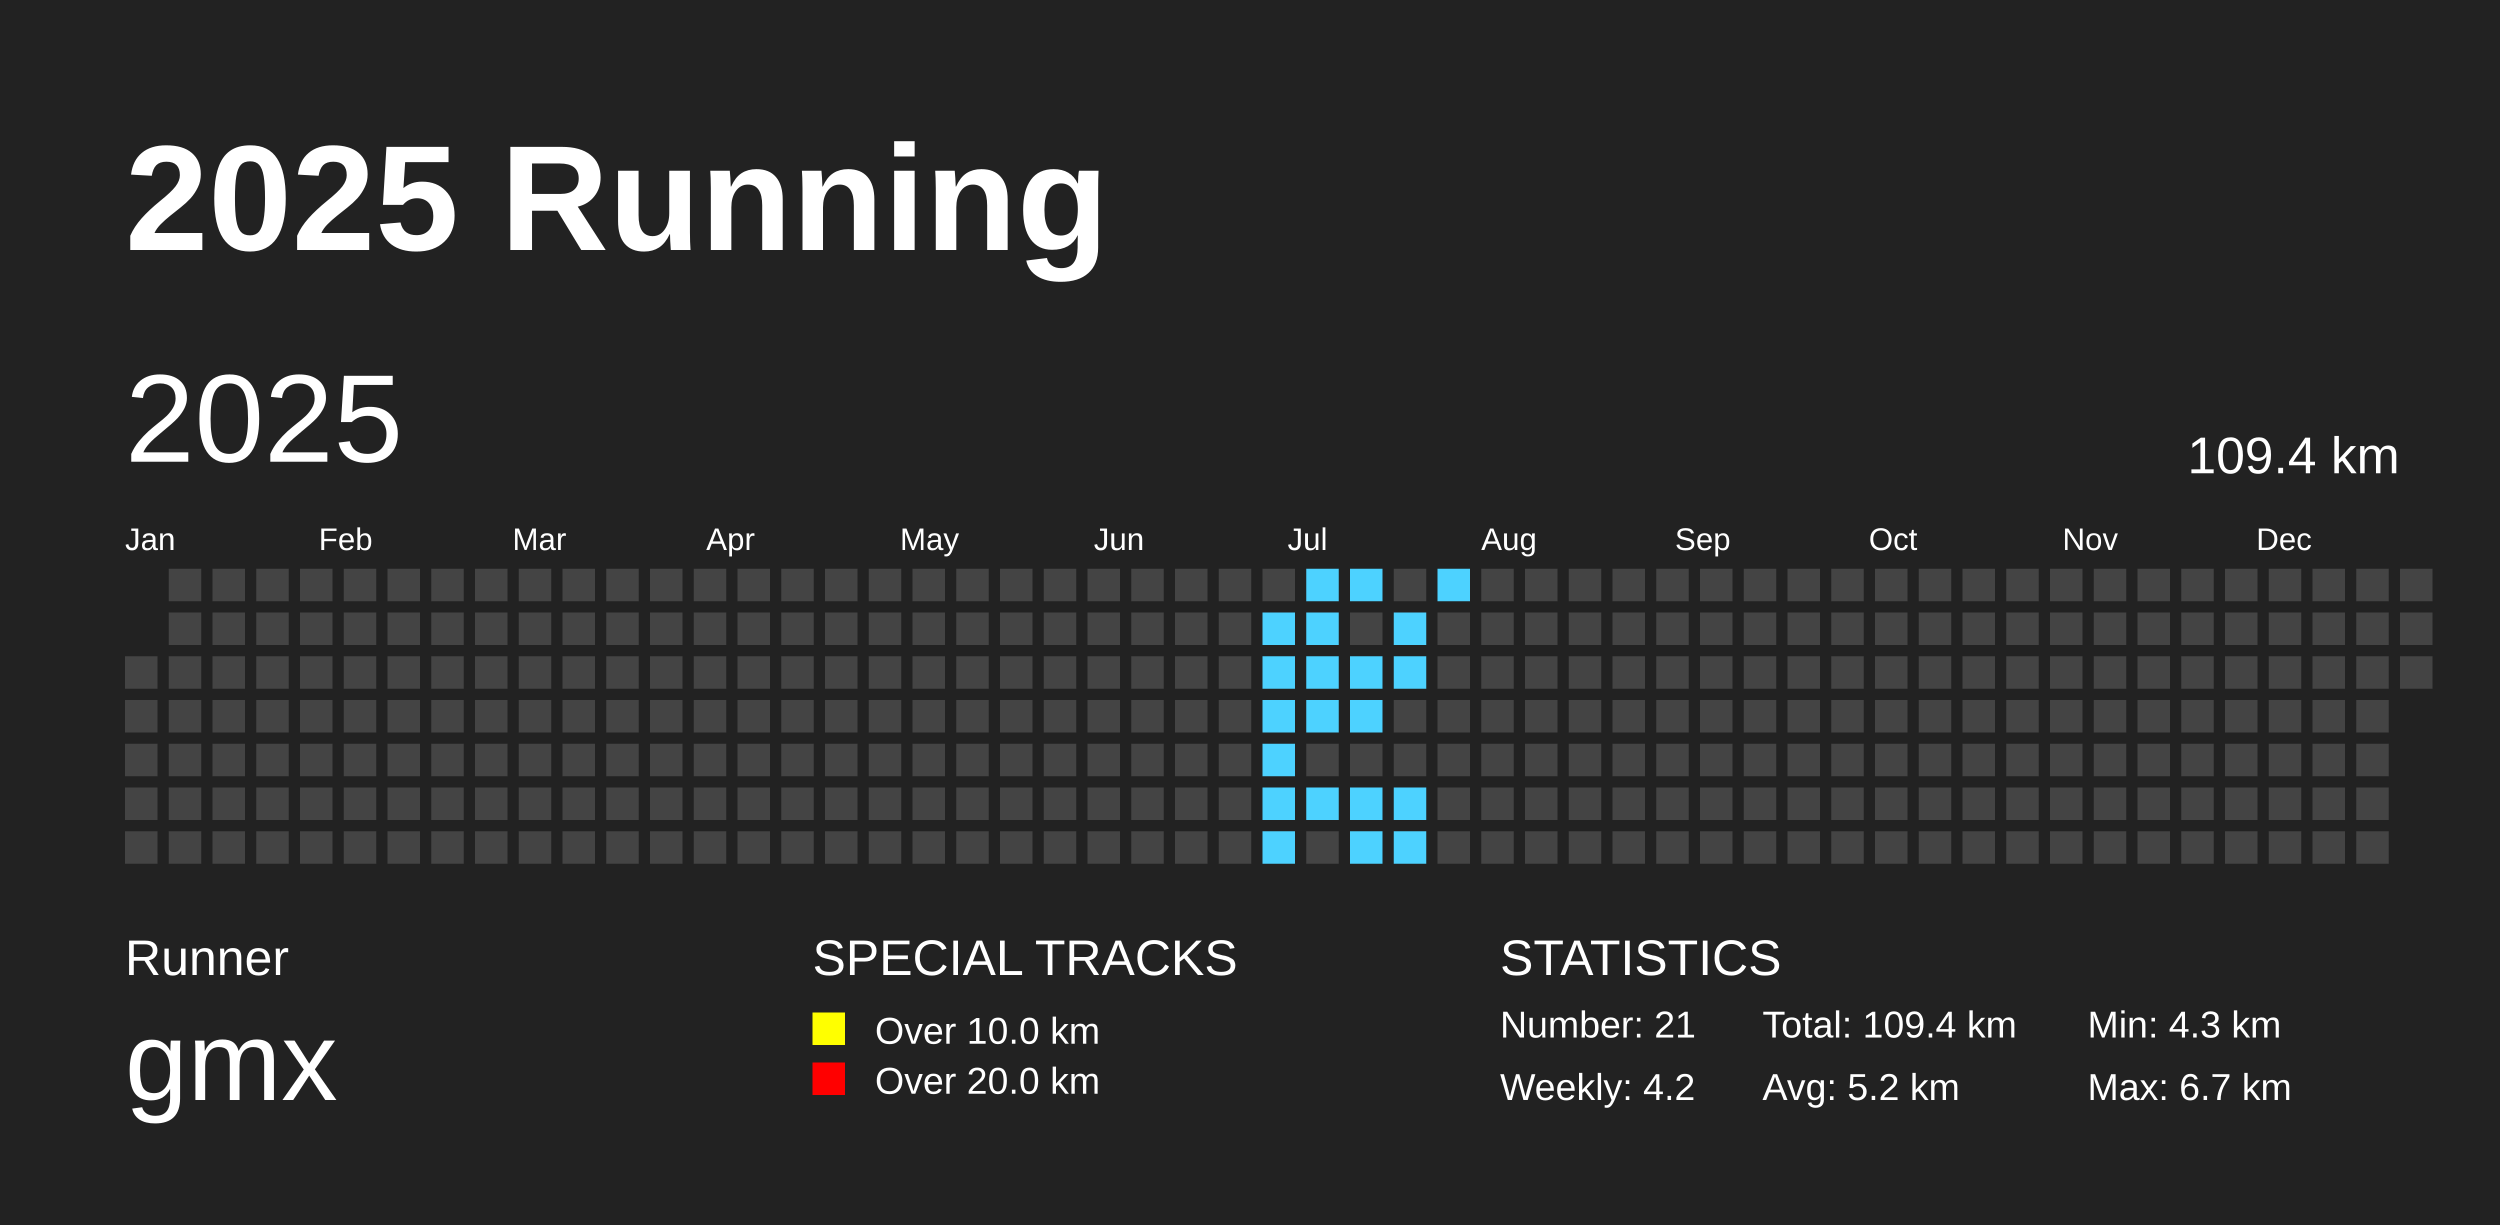
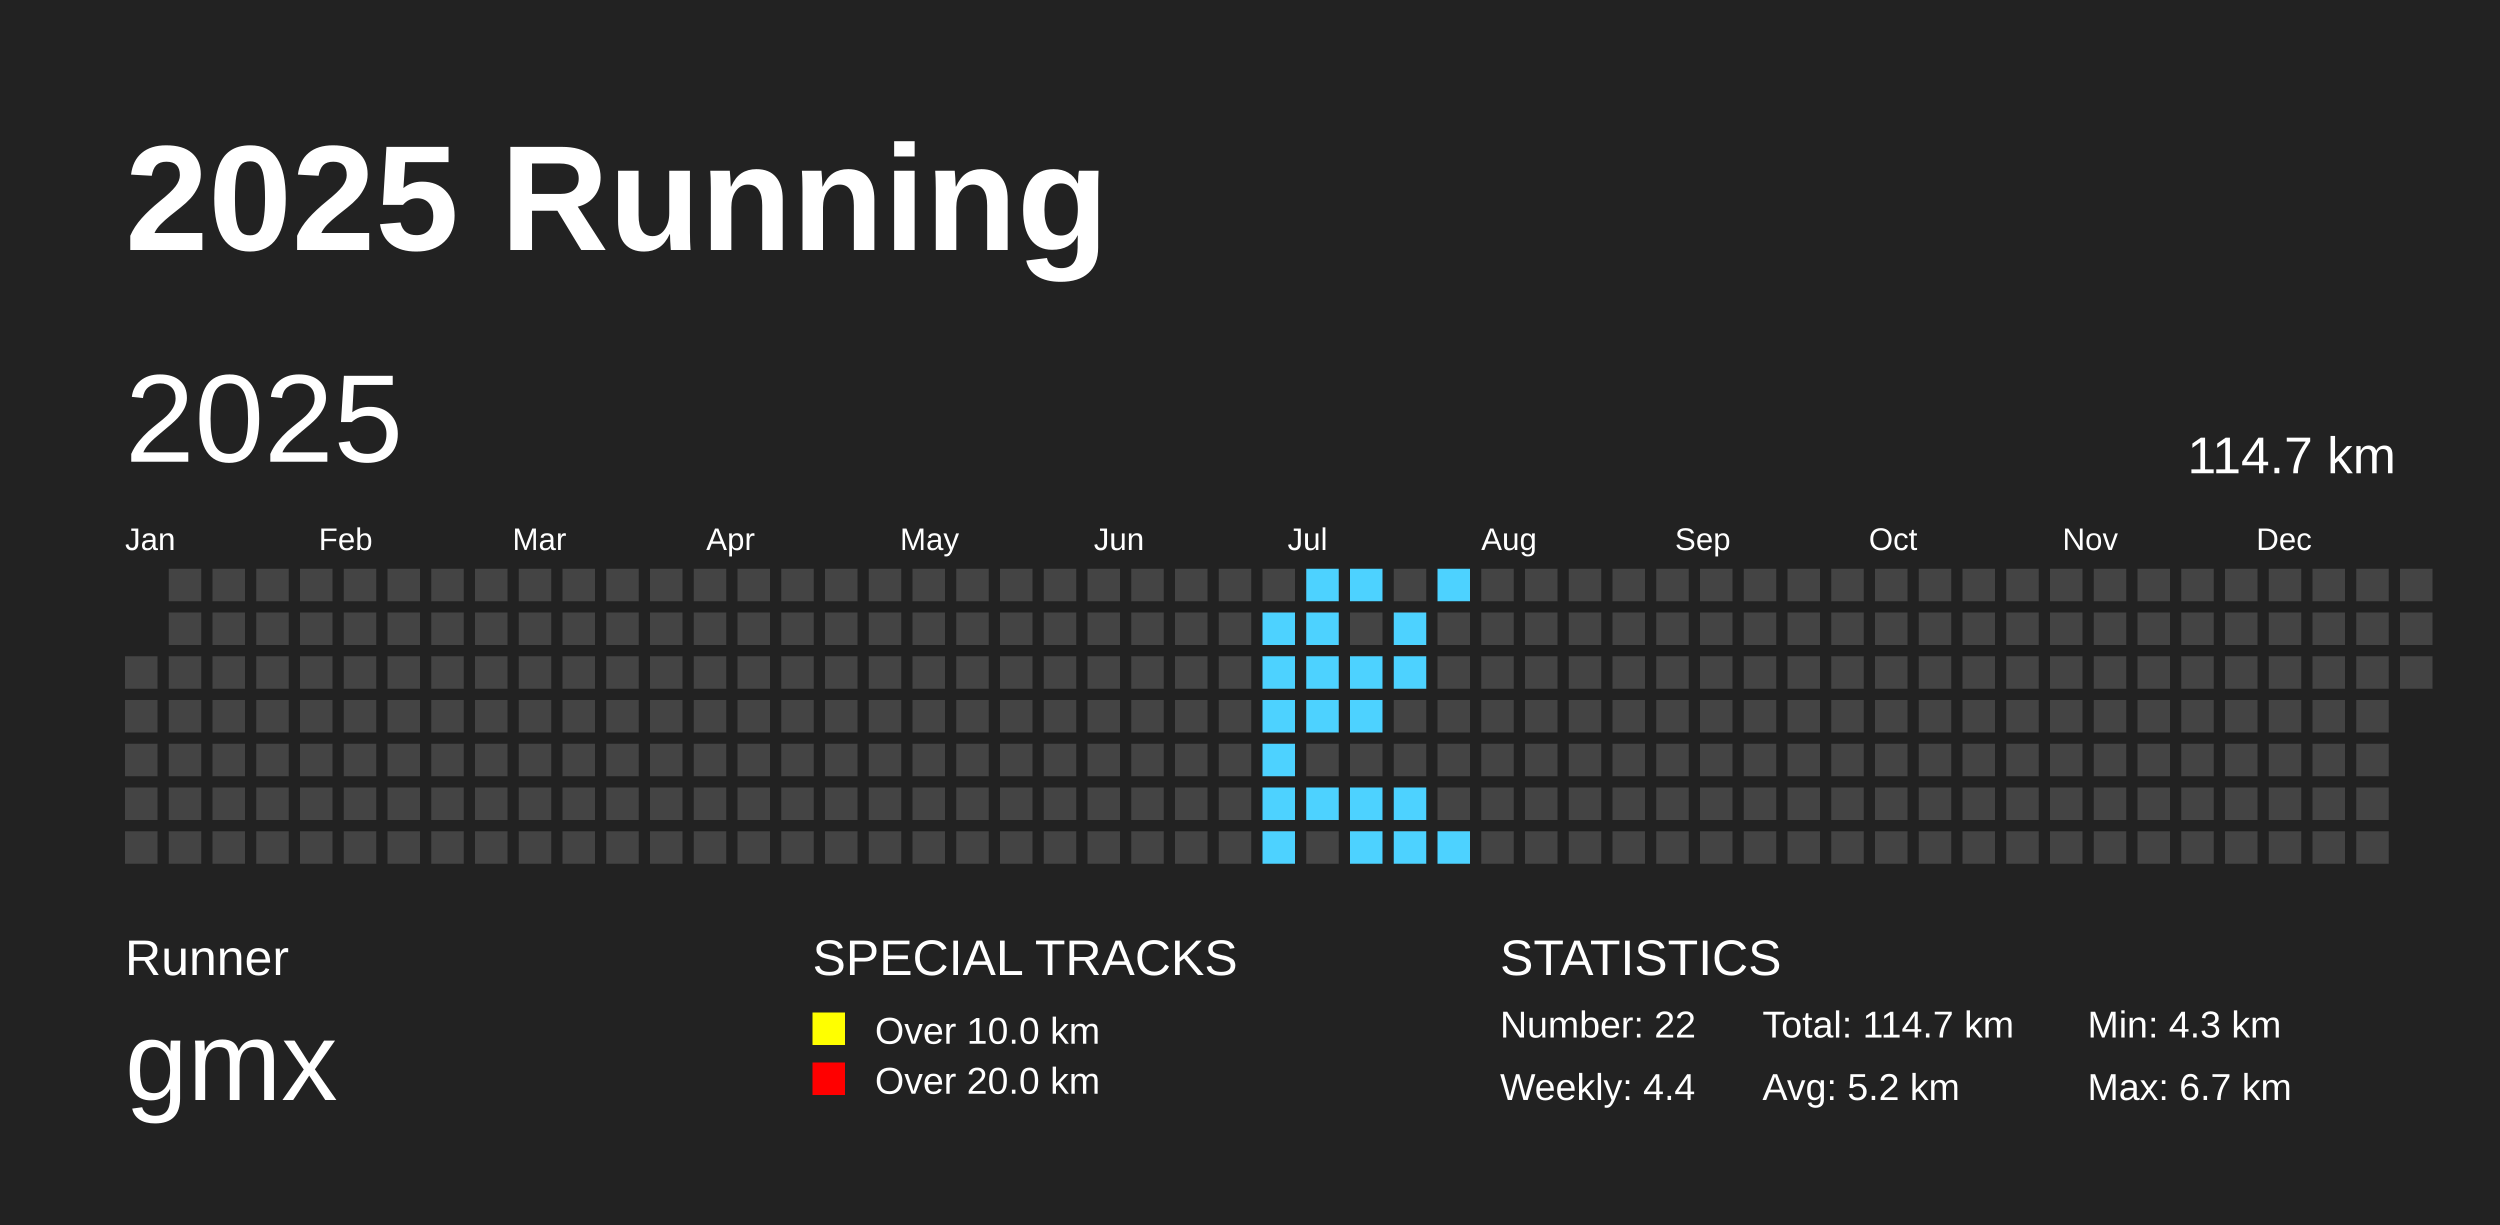
<svg xmlns="http://www.w3.org/2000/svg" baseProfile="full" height="98mm" version="1.1" viewBox="0,0,200,98" width="200mm">
  <defs />
  <rect fill="#222222" height="98" width="200" x="0" y="0" />
  <text fill="#FFFFFF" style="font-size:12px; font-family:Arial; font-weight:bold;" x="10" y="20">2025 Running</text>
  <text fill="#FFFFFF" style="font-size:4px; font-family:Arial" x="10" y="78">Runner</text>
  <text fill="#FFFFFF" style="font-size:9px; font-family:Arial" x="10" y="88">gmx</text>
  <text fill="#FFFFFF" style="font-size:4px; font-family:Arial" x="65" y="78">SPECIAL TRACKS</text>
  <rect fill="yellow" height="2.6" width="2.6" x="65" y="81" />
  <text fill="#FFFFFF" style="font-size:3px; font-family:Arial" x="70" y="83.5">Over 10.0 km</text>
  <rect fill="red" height="2.6" width="2.6" x="65" y="85" />
  <text fill="#FFFFFF" style="font-size:3px; font-family:Arial" x="70" y="87.5">Over 20.0 km</text>
  <text fill="#FFFFFF" style="font-size:4px; font-family:Arial" x="120" y="78">STATISTICS</text>
-   <text fill="#FFFFFF" style="font-size:3px; font-family:Arial" x="120" y="83">Number: 21</text>
-   <text fill="#FFFFFF" style="font-size:3px; font-family:Arial" x="120" y="88">Weekly: 4.2</text>
-   <text fill="#FFFFFF" style="font-size:3px; font-family:Arial" x="141" y="83">Total: 109.4 km</text>
+   <text fill="#FFFFFF" style="font-size:3px; font-family:Arial" x="120" y="83">Number: 22</text>
+   <text fill="#FFFFFF" style="font-size:3px; font-family:Arial" x="120" y="88">Weekly: 4.4</text>
+   <text fill="#FFFFFF" style="font-size:3px; font-family:Arial" x="141" y="83">Total: 114.7 km</text>
  <text fill="#FFFFFF" style="font-size:3px; font-family:Arial" x="141" y="88">Avg: 5.2 km</text>
  <text fill="#FFFFFF" style="font-size:3px; font-family:Arial" x="167" y="83">Min: 4.3 km</text>
  <text fill="#FFFFFF" style="font-size:3px; font-family:Arial" x="167" y="88">Max: 6.7 km</text>
  <text dominant-baseline="hanging" fill="#FFFFFF" style="font-size:10.0px; font-family:Arial;" x="10" y="30">2025</text>
-   <text dominant-baseline="hanging" fill="#FFFFFF" style="font-size:4.125px; font-family:Arial;" x="175" y="35">109.4 km</text>
+   <text dominant-baseline="hanging" fill="#FFFFFF" style="font-size:4.125px; font-family:Arial;" x="175" y="35">114.7 km</text>
  <text fill="#FFFFFF" style="font-size:2.5px; font-family:Arial" x="10.0" y="44">Jan</text>
  <text fill="#FFFFFF" style="font-size:2.5px; font-family:Arial" x="25.5" y="44">Feb</text>
  <text fill="#FFFFFF" style="font-size:2.5px; font-family:Arial" x="41.0" y="44">Mar</text>
  <text fill="#FFFFFF" style="font-size:2.5px; font-family:Arial" x="56.5" y="44">Apr</text>
  <text fill="#FFFFFF" style="font-size:2.5px; font-family:Arial" x="72.0" y="44">May</text>
  <text fill="#FFFFFF" style="font-size:2.5px; font-family:Arial" x="87.5" y="44">Jun</text>
  <text fill="#FFFFFF" style="font-size:2.5px; font-family:Arial" x="103.0" y="44">Jul</text>
  <text fill="#FFFFFF" style="font-size:2.5px; font-family:Arial" x="118.5" y="44">Aug</text>
  <text fill="#FFFFFF" style="font-size:2.5px; font-family:Arial" x="134.0" y="44">Sep</text>
  <text fill="#FFFFFF" style="font-size:2.5px; font-family:Arial" x="149.5" y="44">Oct</text>
  <text fill="#FFFFFF" style="font-size:2.5px; font-family:Arial" x="165.0" y="44">Nov</text>
  <text fill="#FFFFFF" style="font-size:2.5px; font-family:Arial" x="180.5" y="44">Dec</text>
  <rect fill="#444444" height="2.6" width="2.6" x="10.0" y="52.5" />
  <rect fill="#444444" height="2.6" width="2.6" x="10.0" y="56.0" />
  <rect fill="#444444" height="2.6" width="2.6" x="10.0" y="59.5" />
  <rect fill="#444444" height="2.6" width="2.6" x="10.0" y="63.0" />
  <rect fill="#444444" height="2.6" width="2.6" x="10.0" y="66.5" />
  <rect fill="#444444" height="2.6" width="2.6" x="13.5" y="45.5" />
  <rect fill="#444444" height="2.6" width="2.6" x="13.5" y="49.0" />
  <rect fill="#444444" height="2.6" width="2.6" x="13.5" y="52.5" />
  <rect fill="#444444" height="2.6" width="2.6" x="13.5" y="56.0" />
  <rect fill="#444444" height="2.6" width="2.6" x="13.5" y="59.5" />
  <rect fill="#444444" height="2.6" width="2.6" x="13.5" y="63.0" />
  <rect fill="#444444" height="2.6" width="2.6" x="13.5" y="66.5" />
  <rect fill="#444444" height="2.6" width="2.6" x="17.0" y="45.5" />
  <rect fill="#444444" height="2.6" width="2.6" x="17.0" y="49.0" />
  <rect fill="#444444" height="2.6" width="2.6" x="17.0" y="52.5" />
  <rect fill="#444444" height="2.6" width="2.6" x="17.0" y="56.0" />
  <rect fill="#444444" height="2.6" width="2.6" x="17.0" y="59.5" />
  <rect fill="#444444" height="2.6" width="2.6" x="17.0" y="63.0" />
  <rect fill="#444444" height="2.6" width="2.6" x="17.0" y="66.5" />
  <rect fill="#444444" height="2.6" width="2.6" x="20.5" y="45.5" />
  <rect fill="#444444" height="2.6" width="2.6" x="20.5" y="49.0" />
  <rect fill="#444444" height="2.6" width="2.6" x="20.5" y="52.5" />
  <rect fill="#444444" height="2.6" width="2.6" x="20.5" y="56.0" />
  <rect fill="#444444" height="2.6" width="2.6" x="20.5" y="59.5" />
  <rect fill="#444444" height="2.6" width="2.6" x="20.5" y="63.0" />
  <rect fill="#444444" height="2.6" width="2.6" x="20.5" y="66.5" />
  <rect fill="#444444" height="2.6" width="2.6" x="24.0" y="45.5" />
  <rect fill="#444444" height="2.6" width="2.6" x="24.0" y="49.0" />
  <rect fill="#444444" height="2.6" width="2.6" x="24.0" y="52.5" />
  <rect fill="#444444" height="2.6" width="2.6" x="24.0" y="56.0" />
  <rect fill="#444444" height="2.6" width="2.6" x="24.0" y="59.5" />
  <rect fill="#444444" height="2.6" width="2.6" x="24.0" y="63.0" />
  <rect fill="#444444" height="2.6" width="2.6" x="24.0" y="66.5" />
  <rect fill="#444444" height="2.6" width="2.6" x="27.5" y="45.5" />
  <rect fill="#444444" height="2.6" width="2.6" x="27.5" y="49.0" />
  <rect fill="#444444" height="2.6" width="2.6" x="27.5" y="52.5" />
  <rect fill="#444444" height="2.6" width="2.6" x="27.5" y="56.0" />
  <rect fill="#444444" height="2.6" width="2.6" x="27.5" y="59.5" />
  <rect fill="#444444" height="2.6" width="2.6" x="27.5" y="63.0" />
  <rect fill="#444444" height="2.6" width="2.6" x="27.5" y="66.5" />
  <rect fill="#444444" height="2.6" width="2.6" x="31.0" y="45.5" />
  <rect fill="#444444" height="2.6" width="2.6" x="31.0" y="49.0" />
  <rect fill="#444444" height="2.6" width="2.6" x="31.0" y="52.5" />
  <rect fill="#444444" height="2.6" width="2.6" x="31.0" y="56.0" />
  <rect fill="#444444" height="2.6" width="2.6" x="31.0" y="59.5" />
  <rect fill="#444444" height="2.6" width="2.6" x="31.0" y="63.0" />
  <rect fill="#444444" height="2.6" width="2.6" x="31.0" y="66.5" />
  <rect fill="#444444" height="2.6" width="2.6" x="34.5" y="45.5" />
  <rect fill="#444444" height="2.6" width="2.6" x="34.5" y="49.0" />
  <rect fill="#444444" height="2.6" width="2.6" x="34.5" y="52.5" />
  <rect fill="#444444" height="2.6" width="2.6" x="34.5" y="56.0" />
  <rect fill="#444444" height="2.6" width="2.6" x="34.5" y="59.5" />
  <rect fill="#444444" height="2.6" width="2.6" x="34.5" y="63.0" />
  <rect fill="#444444" height="2.6" width="2.6" x="34.5" y="66.5" />
  <rect fill="#444444" height="2.6" width="2.6" x="38.0" y="45.5" />
  <rect fill="#444444" height="2.6" width="2.6" x="38.0" y="49.0" />
  <rect fill="#444444" height="2.6" width="2.6" x="38.0" y="52.5" />
  <rect fill="#444444" height="2.6" width="2.6" x="38.0" y="56.0" />
  <rect fill="#444444" height="2.6" width="2.6" x="38.0" y="59.5" />
  <rect fill="#444444" height="2.6" width="2.6" x="38.0" y="63.0" />
  <rect fill="#444444" height="2.6" width="2.6" x="38.0" y="66.5" />
  <rect fill="#444444" height="2.6" width="2.6" x="41.5" y="45.5" />
  <rect fill="#444444" height="2.6" width="2.6" x="41.5" y="49.0" />
  <rect fill="#444444" height="2.6" width="2.6" x="41.5" y="52.5" />
  <rect fill="#444444" height="2.6" width="2.6" x="41.5" y="56.0" />
  <rect fill="#444444" height="2.6" width="2.6" x="41.5" y="59.5" />
  <rect fill="#444444" height="2.6" width="2.6" x="41.5" y="63.0" />
  <rect fill="#444444" height="2.6" width="2.6" x="41.5" y="66.5" />
  <rect fill="#444444" height="2.6" width="2.6" x="45.0" y="45.5" />
  <rect fill="#444444" height="2.6" width="2.6" x="45.0" y="49.0" />
  <rect fill="#444444" height="2.6" width="2.6" x="45.0" y="52.5" />
  <rect fill="#444444" height="2.6" width="2.6" x="45.0" y="56.0" />
  <rect fill="#444444" height="2.6" width="2.6" x="45.0" y="59.5" />
  <rect fill="#444444" height="2.6" width="2.6" x="45.0" y="63.0" />
  <rect fill="#444444" height="2.6" width="2.6" x="45.0" y="66.5" />
  <rect fill="#444444" height="2.6" width="2.6" x="48.5" y="45.5" />
  <rect fill="#444444" height="2.6" width="2.6" x="48.5" y="49.0" />
  <rect fill="#444444" height="2.6" width="2.6" x="48.5" y="52.5" />
  <rect fill="#444444" height="2.6" width="2.6" x="48.5" y="56.0" />
  <rect fill="#444444" height="2.6" width="2.6" x="48.5" y="59.5" />
  <rect fill="#444444" height="2.6" width="2.6" x="48.5" y="63.0" />
  <rect fill="#444444" height="2.6" width="2.6" x="48.5" y="66.5" />
  <rect fill="#444444" height="2.6" width="2.6" x="52.0" y="45.5" />
  <rect fill="#444444" height="2.6" width="2.6" x="52.0" y="49.0" />
  <rect fill="#444444" height="2.6" width="2.6" x="52.0" y="52.5" />
  <rect fill="#444444" height="2.6" width="2.6" x="52.0" y="56.0" />
  <rect fill="#444444" height="2.6" width="2.6" x="52.0" y="59.5" />
  <rect fill="#444444" height="2.6" width="2.6" x="52.0" y="63.0" />
  <rect fill="#444444" height="2.6" width="2.6" x="52.0" y="66.5" />
  <rect fill="#444444" height="2.6" width="2.6" x="55.5" y="45.5" />
  <rect fill="#444444" height="2.6" width="2.6" x="55.5" y="49.0" />
  <rect fill="#444444" height="2.6" width="2.6" x="55.5" y="52.5" />
  <rect fill="#444444" height="2.6" width="2.6" x="55.5" y="56.0" />
  <rect fill="#444444" height="2.6" width="2.6" x="55.5" y="59.5" />
  <rect fill="#444444" height="2.6" width="2.6" x="55.5" y="63.0" />
  <rect fill="#444444" height="2.6" width="2.6" x="55.5" y="66.5" />
  <rect fill="#444444" height="2.6" width="2.6" x="59.0" y="45.5" />
  <rect fill="#444444" height="2.6" width="2.6" x="59.0" y="49.0" />
  <rect fill="#444444" height="2.6" width="2.6" x="59.0" y="52.5" />
  <rect fill="#444444" height="2.6" width="2.6" x="59.0" y="56.0" />
  <rect fill="#444444" height="2.6" width="2.6" x="59.0" y="59.5" />
  <rect fill="#444444" height="2.6" width="2.6" x="59.0" y="63.0" />
  <rect fill="#444444" height="2.6" width="2.6" x="59.0" y="66.5" />
  <rect fill="#444444" height="2.6" width="2.6" x="62.5" y="45.5" />
  <rect fill="#444444" height="2.6" width="2.6" x="62.5" y="49.0" />
  <rect fill="#444444" height="2.6" width="2.6" x="62.5" y="52.5" />
  <rect fill="#444444" height="2.6" width="2.6" x="62.5" y="56.0" />
  <rect fill="#444444" height="2.6" width="2.6" x="62.5" y="59.5" />
  <rect fill="#444444" height="2.6" width="2.6" x="62.5" y="63.0" />
  <rect fill="#444444" height="2.6" width="2.6" x="62.5" y="66.5" />
  <rect fill="#444444" height="2.6" width="2.6" x="66.0" y="45.5" />
  <rect fill="#444444" height="2.6" width="2.6" x="66.0" y="49.0" />
  <rect fill="#444444" height="2.6" width="2.6" x="66.0" y="52.5" />
  <rect fill="#444444" height="2.6" width="2.6" x="66.0" y="56.0" />
  <rect fill="#444444" height="2.6" width="2.6" x="66.0" y="59.5" />
  <rect fill="#444444" height="2.6" width="2.6" x="66.0" y="63.0" />
  <rect fill="#444444" height="2.6" width="2.6" x="66.0" y="66.5" />
  <rect fill="#444444" height="2.6" width="2.6" x="69.5" y="45.5" />
  <rect fill="#444444" height="2.6" width="2.6" x="69.5" y="49.0" />
  <rect fill="#444444" height="2.6" width="2.6" x="69.5" y="52.5" />
  <rect fill="#444444" height="2.6" width="2.6" x="69.5" y="56.0" />
  <rect fill="#444444" height="2.6" width="2.6" x="69.5" y="59.5" />
  <rect fill="#444444" height="2.6" width="2.6" x="69.5" y="63.0" />
  <rect fill="#444444" height="2.6" width="2.6" x="69.5" y="66.5" />
  <rect fill="#444444" height="2.6" width="2.6" x="73.0" y="45.5" />
  <rect fill="#444444" height="2.6" width="2.6" x="73.0" y="49.0" />
  <rect fill="#444444" height="2.6" width="2.6" x="73.0" y="52.5" />
  <rect fill="#444444" height="2.6" width="2.6" x="73.0" y="56.0" />
  <rect fill="#444444" height="2.6" width="2.6" x="73.0" y="59.5" />
  <rect fill="#444444" height="2.6" width="2.6" x="73.0" y="63.0" />
  <rect fill="#444444" height="2.6" width="2.6" x="73.0" y="66.5" />
  <rect fill="#444444" height="2.6" width="2.6" x="76.5" y="45.5" />
  <rect fill="#444444" height="2.6" width="2.6" x="76.5" y="49.0" />
  <rect fill="#444444" height="2.6" width="2.6" x="76.5" y="52.5" />
  <rect fill="#444444" height="2.6" width="2.6" x="76.5" y="56.0" />
  <rect fill="#444444" height="2.6" width="2.6" x="76.5" y="59.5" />
  <rect fill="#444444" height="2.6" width="2.6" x="76.5" y="63.0" />
  <rect fill="#444444" height="2.6" width="2.6" x="76.5" y="66.5" />
  <rect fill="#444444" height="2.6" width="2.6" x="80.0" y="45.5" />
  <rect fill="#444444" height="2.6" width="2.6" x="80.0" y="49.0" />
  <rect fill="#444444" height="2.6" width="2.6" x="80.0" y="52.5" />
  <rect fill="#444444" height="2.6" width="2.6" x="80.0" y="56.0" />
  <rect fill="#444444" height="2.6" width="2.6" x="80.0" y="59.5" />
  <rect fill="#444444" height="2.6" width="2.6" x="80.0" y="63.0" />
  <rect fill="#444444" height="2.6" width="2.6" x="80.0" y="66.5" />
  <rect fill="#444444" height="2.6" width="2.6" x="83.5" y="45.5" />
  <rect fill="#444444" height="2.6" width="2.6" x="83.5" y="49.0" />
  <rect fill="#444444" height="2.6" width="2.6" x="83.5" y="52.5" />
  <rect fill="#444444" height="2.6" width="2.6" x="83.5" y="56.0" />
  <rect fill="#444444" height="2.6" width="2.6" x="83.5" y="59.5" />
  <rect fill="#444444" height="2.6" width="2.6" x="83.5" y="63.0" />
  <rect fill="#444444" height="2.6" width="2.6" x="83.5" y="66.5" />
  <rect fill="#444444" height="2.6" width="2.6" x="87.0" y="45.5" />
  <rect fill="#444444" height="2.6" width="2.6" x="87.0" y="49.0" />
  <rect fill="#444444" height="2.6" width="2.6" x="87.0" y="52.5" />
  <rect fill="#444444" height="2.6" width="2.6" x="87.0" y="56.0" />
  <rect fill="#444444" height="2.6" width="2.6" x="87.0" y="59.5" />
  <rect fill="#444444" height="2.6" width="2.6" x="87.0" y="63.0" />
  <rect fill="#444444" height="2.6" width="2.6" x="87.0" y="66.5" />
  <rect fill="#444444" height="2.6" width="2.6" x="90.5" y="45.5" />
  <rect fill="#444444" height="2.6" width="2.6" x="90.5" y="49.0" />
  <rect fill="#444444" height="2.6" width="2.6" x="90.5" y="52.5" />
  <rect fill="#444444" height="2.6" width="2.6" x="90.5" y="56.0" />
  <rect fill="#444444" height="2.6" width="2.6" x="90.5" y="59.5" />
  <rect fill="#444444" height="2.6" width="2.6" x="90.5" y="63.0" />
  <rect fill="#444444" height="2.6" width="2.6" x="90.5" y="66.5" />
  <rect fill="#444444" height="2.6" width="2.6" x="94.0" y="45.5" />
  <rect fill="#444444" height="2.6" width="2.6" x="94.0" y="49.0" />
  <rect fill="#444444" height="2.6" width="2.6" x="94.0" y="52.5" />
  <rect fill="#444444" height="2.6" width="2.6" x="94.0" y="56.0" />
  <rect fill="#444444" height="2.6" width="2.6" x="94.0" y="59.5" />
  <rect fill="#444444" height="2.6" width="2.6" x="94.0" y="63.0" />
  <rect fill="#444444" height="2.6" width="2.6" x="94.0" y="66.5" />
  <rect fill="#444444" height="2.6" width="2.6" x="97.5" y="45.5" />
  <rect fill="#444444" height="2.6" width="2.6" x="97.5" y="49.0" />
  <rect fill="#444444" height="2.6" width="2.6" x="97.5" y="52.5" />
  <rect fill="#444444" height="2.6" width="2.6" x="97.5" y="56.0" />
  <rect fill="#444444" height="2.6" width="2.6" x="97.5" y="59.5" />
  <rect fill="#444444" height="2.6" width="2.6" x="97.5" y="63.0" />
  <rect fill="#444444" height="2.6" width="2.6" x="97.5" y="66.5" />
  <rect fill="#444444" height="2.6" width="2.6" x="101.0" y="45.5" />
  <rect fill="#4DD2FF" height="2.6" width="2.6" x="101.0" y="49.0" />
  <rect fill="#4DD2FF" height="2.6" width="2.6" x="101.0" y="52.5" />
  <rect fill="#4DD2FF" height="2.6" width="2.6" x="101.0" y="56.0" />
  <rect fill="#4DD2FF" height="2.6" width="2.6" x="101.0" y="59.5" />
  <rect fill="#4DD2FF" height="2.6" width="2.6" x="101.0" y="63.0" />
  <rect fill="#4DD2FF" height="2.6" width="2.6" x="101.0" y="66.5" />
  <rect fill="#4DD2FF" height="2.6" width="2.6" x="104.5" y="45.5" />
  <rect fill="#4DD2FF" height="2.6" width="2.6" x="104.5" y="49.0" />
  <rect fill="#4DD2FF" height="2.6" width="2.6" x="104.5" y="52.5" />
  <rect fill="#4DD2FF" height="2.6" width="2.6" x="104.5" y="56.0" />
  <rect fill="#444444" height="2.6" width="2.6" x="104.5" y="59.5" />
  <rect fill="#4DD2FF" height="2.6" width="2.6" x="104.5" y="63.0" />
  <rect fill="#444444" height="2.6" width="2.6" x="104.5" y="66.5" />
  <rect fill="#4DD2FF" height="2.6" width="2.6" x="108.0" y="45.5" />
  <rect fill="#444444" height="2.6" width="2.6" x="108.0" y="49.0" />
  <rect fill="#4DD2FF" height="2.6" width="2.6" x="108.0" y="52.5" />
  <rect fill="#4DD2FF" height="2.6" width="2.6" x="108.0" y="56.0" />
  <rect fill="#444444" height="2.6" width="2.6" x="108.0" y="59.5" />
  <rect fill="#4DD2FF" height="2.6" width="2.6" x="108.0" y="63.0" />
  <rect fill="#4DD2FF" height="2.6" width="2.6" x="108.0" y="66.5" />
  <rect fill="#444444" height="2.6" width="2.6" x="111.5" y="45.5" />
  <rect fill="#4DD2FF" height="2.6" width="2.6" x="111.5" y="49.0" />
  <rect fill="#4DD2FF" height="2.6" width="2.6" x="111.5" y="52.5" />
  <rect fill="#444444" height="2.6" width="2.6" x="111.5" y="56.0" />
  <rect fill="#444444" height="2.6" width="2.6" x="111.5" y="59.5" />
  <rect fill="#4DD2FF" height="2.6" width="2.6" x="111.5" y="63.0" />
  <rect fill="#4DD2FF" height="2.6" width="2.6" x="111.5" y="66.5" />
  <rect fill="#4DD2FF" height="2.6" width="2.6" x="115.0" y="45.5" />
  <rect fill="#444444" height="2.6" width="2.6" x="115.0" y="49.0" />
  <rect fill="#444444" height="2.6" width="2.6" x="115.0" y="52.5" />
  <rect fill="#444444" height="2.6" width="2.6" x="115.0" y="56.0" />
  <rect fill="#444444" height="2.6" width="2.6" x="115.0" y="59.5" />
  <rect fill="#444444" height="2.6" width="2.6" x="115.0" y="63.0" />
-   <rect fill="#444444" height="2.6" width="2.6" x="115.0" y="66.5" />
+   <rect fill="#4DD2FF" height="2.6" width="2.6" x="115.0" y="66.5" />
  <rect fill="#444444" height="2.6" width="2.6" x="118.5" y="45.5" />
  <rect fill="#444444" height="2.6" width="2.6" x="118.5" y="49.0" />
  <rect fill="#444444" height="2.6" width="2.6" x="118.5" y="52.5" />
  <rect fill="#444444" height="2.6" width="2.6" x="118.5" y="56.0" />
  <rect fill="#444444" height="2.6" width="2.6" x="118.5" y="59.5" />
  <rect fill="#444444" height="2.6" width="2.6" x="118.5" y="63.0" />
  <rect fill="#444444" height="2.6" width="2.6" x="118.5" y="66.5" />
  <rect fill="#444444" height="2.6" width="2.6" x="122.0" y="45.5" />
  <rect fill="#444444" height="2.6" width="2.6" x="122.0" y="49.0" />
  <rect fill="#444444" height="2.6" width="2.6" x="122.0" y="52.5" />
  <rect fill="#444444" height="2.6" width="2.6" x="122.0" y="56.0" />
  <rect fill="#444444" height="2.6" width="2.6" x="122.0" y="59.5" />
  <rect fill="#444444" height="2.6" width="2.6" x="122.0" y="63.0" />
  <rect fill="#444444" height="2.6" width="2.6" x="122.0" y="66.5" />
  <rect fill="#444444" height="2.6" width="2.6" x="125.5" y="45.5" />
  <rect fill="#444444" height="2.6" width="2.6" x="125.5" y="49.0" />
  <rect fill="#444444" height="2.6" width="2.6" x="125.5" y="52.5" />
  <rect fill="#444444" height="2.6" width="2.6" x="125.5" y="56.0" />
  <rect fill="#444444" height="2.6" width="2.6" x="125.5" y="59.5" />
  <rect fill="#444444" height="2.6" width="2.6" x="125.5" y="63.0" />
  <rect fill="#444444" height="2.6" width="2.6" x="125.5" y="66.5" />
  <rect fill="#444444" height="2.6" width="2.6" x="129.0" y="45.5" />
  <rect fill="#444444" height="2.6" width="2.6" x="129.0" y="49.0" />
  <rect fill="#444444" height="2.6" width="2.6" x="129.0" y="52.5" />
  <rect fill="#444444" height="2.6" width="2.6" x="129.0" y="56.0" />
  <rect fill="#444444" height="2.6" width="2.6" x="129.0" y="59.5" />
  <rect fill="#444444" height="2.6" width="2.6" x="129.0" y="63.0" />
  <rect fill="#444444" height="2.6" width="2.6" x="129.0" y="66.5" />
  <rect fill="#444444" height="2.6" width="2.6" x="132.5" y="45.5" />
  <rect fill="#444444" height="2.6" width="2.6" x="132.5" y="49.0" />
  <rect fill="#444444" height="2.6" width="2.6" x="132.5" y="52.5" />
  <rect fill="#444444" height="2.6" width="2.6" x="132.5" y="56.0" />
  <rect fill="#444444" height="2.6" width="2.6" x="132.5" y="59.5" />
  <rect fill="#444444" height="2.6" width="2.6" x="132.5" y="63.0" />
  <rect fill="#444444" height="2.6" width="2.6" x="132.5" y="66.5" />
  <rect fill="#444444" height="2.6" width="2.6" x="136.0" y="45.5" />
  <rect fill="#444444" height="2.6" width="2.6" x="136.0" y="49.0" />
  <rect fill="#444444" height="2.6" width="2.6" x="136.0" y="52.5" />
  <rect fill="#444444" height="2.6" width="2.6" x="136.0" y="56.0" />
  <rect fill="#444444" height="2.6" width="2.6" x="136.0" y="59.5" />
  <rect fill="#444444" height="2.6" width="2.6" x="136.0" y="63.0" />
  <rect fill="#444444" height="2.6" width="2.6" x="136.0" y="66.5" />
  <rect fill="#444444" height="2.6" width="2.6" x="139.5" y="45.5" />
  <rect fill="#444444" height="2.6" width="2.6" x="139.5" y="49.0" />
  <rect fill="#444444" height="2.6" width="2.6" x="139.5" y="52.5" />
  <rect fill="#444444" height="2.6" width="2.6" x="139.5" y="56.0" />
  <rect fill="#444444" height="2.6" width="2.6" x="139.5" y="59.5" />
  <rect fill="#444444" height="2.6" width="2.6" x="139.5" y="63.0" />
  <rect fill="#444444" height="2.6" width="2.6" x="139.5" y="66.5" />
  <rect fill="#444444" height="2.6" width="2.6" x="143.0" y="45.5" />
  <rect fill="#444444" height="2.6" width="2.6" x="143.0" y="49.0" />
  <rect fill="#444444" height="2.6" width="2.6" x="143.0" y="52.5" />
  <rect fill="#444444" height="2.6" width="2.6" x="143.0" y="56.0" />
  <rect fill="#444444" height="2.6" width="2.6" x="143.0" y="59.5" />
  <rect fill="#444444" height="2.6" width="2.6" x="143.0" y="63.0" />
  <rect fill="#444444" height="2.6" width="2.6" x="143.0" y="66.5" />
  <rect fill="#444444" height="2.6" width="2.6" x="146.5" y="45.5" />
  <rect fill="#444444" height="2.6" width="2.6" x="146.5" y="49.0" />
  <rect fill="#444444" height="2.6" width="2.6" x="146.5" y="52.5" />
  <rect fill="#444444" height="2.6" width="2.6" x="146.5" y="56.0" />
  <rect fill="#444444" height="2.6" width="2.6" x="146.5" y="59.5" />
  <rect fill="#444444" height="2.6" width="2.6" x="146.5" y="63.0" />
  <rect fill="#444444" height="2.6" width="2.6" x="146.5" y="66.5" />
  <rect fill="#444444" height="2.6" width="2.6" x="150.0" y="45.5" />
  <rect fill="#444444" height="2.6" width="2.6" x="150.0" y="49.0" />
  <rect fill="#444444" height="2.6" width="2.6" x="150.0" y="52.5" />
  <rect fill="#444444" height="2.6" width="2.6" x="150.0" y="56.0" />
  <rect fill="#444444" height="2.6" width="2.6" x="150.0" y="59.5" />
  <rect fill="#444444" height="2.6" width="2.6" x="150.0" y="63.0" />
  <rect fill="#444444" height="2.6" width="2.6" x="150.0" y="66.5" />
  <rect fill="#444444" height="2.6" width="2.6" x="153.5" y="45.5" />
  <rect fill="#444444" height="2.6" width="2.6" x="153.5" y="49.0" />
  <rect fill="#444444" height="2.6" width="2.6" x="153.5" y="52.5" />
  <rect fill="#444444" height="2.6" width="2.6" x="153.5" y="56.0" />
  <rect fill="#444444" height="2.6" width="2.6" x="153.5" y="59.5" />
  <rect fill="#444444" height="2.6" width="2.6" x="153.5" y="63.0" />
  <rect fill="#444444" height="2.6" width="2.6" x="153.5" y="66.5" />
  <rect fill="#444444" height="2.6" width="2.6" x="157.0" y="45.5" />
  <rect fill="#444444" height="2.6" width="2.6" x="157.0" y="49.0" />
  <rect fill="#444444" height="2.6" width="2.6" x="157.0" y="52.5" />
  <rect fill="#444444" height="2.6" width="2.6" x="157.0" y="56.0" />
  <rect fill="#444444" height="2.6" width="2.6" x="157.0" y="59.5" />
  <rect fill="#444444" height="2.6" width="2.6" x="157.0" y="63.0" />
  <rect fill="#444444" height="2.6" width="2.6" x="157.0" y="66.5" />
  <rect fill="#444444" height="2.6" width="2.6" x="160.5" y="45.5" />
  <rect fill="#444444" height="2.6" width="2.6" x="160.5" y="49.0" />
  <rect fill="#444444" height="2.6" width="2.6" x="160.5" y="52.5" />
  <rect fill="#444444" height="2.6" width="2.6" x="160.5" y="56.0" />
  <rect fill="#444444" height="2.6" width="2.6" x="160.5" y="59.5" />
  <rect fill="#444444" height="2.6" width="2.6" x="160.5" y="63.0" />
  <rect fill="#444444" height="2.6" width="2.6" x="160.5" y="66.5" />
  <rect fill="#444444" height="2.6" width="2.6" x="164.0" y="45.5" />
  <rect fill="#444444" height="2.6" width="2.6" x="164.0" y="49.0" />
  <rect fill="#444444" height="2.6" width="2.6" x="164.0" y="52.5" />
  <rect fill="#444444" height="2.6" width="2.6" x="164.0" y="56.0" />
  <rect fill="#444444" height="2.6" width="2.6" x="164.0" y="59.5" />
  <rect fill="#444444" height="2.6" width="2.6" x="164.0" y="63.0" />
  <rect fill="#444444" height="2.6" width="2.6" x="164.0" y="66.5" />
  <rect fill="#444444" height="2.6" width="2.6" x="167.5" y="45.5" />
  <rect fill="#444444" height="2.6" width="2.6" x="167.5" y="49.0" />
  <rect fill="#444444" height="2.6" width="2.6" x="167.5" y="52.5" />
  <rect fill="#444444" height="2.6" width="2.6" x="167.5" y="56.0" />
  <rect fill="#444444" height="2.6" width="2.6" x="167.5" y="59.5" />
  <rect fill="#444444" height="2.6" width="2.6" x="167.5" y="63.0" />
  <rect fill="#444444" height="2.6" width="2.6" x="167.5" y="66.5" />
  <rect fill="#444444" height="2.6" width="2.6" x="171.0" y="45.5" />
  <rect fill="#444444" height="2.6" width="2.6" x="171.0" y="49.0" />
  <rect fill="#444444" height="2.6" width="2.6" x="171.0" y="52.5" />
  <rect fill="#444444" height="2.6" width="2.6" x="171.0" y="56.0" />
  <rect fill="#444444" height="2.6" width="2.6" x="171.0" y="59.5" />
  <rect fill="#444444" height="2.6" width="2.6" x="171.0" y="63.0" />
  <rect fill="#444444" height="2.6" width="2.6" x="171.0" y="66.5" />
  <rect fill="#444444" height="2.6" width="2.6" x="174.5" y="45.5" />
  <rect fill="#444444" height="2.6" width="2.6" x="174.5" y="49.0" />
  <rect fill="#444444" height="2.6" width="2.6" x="174.5" y="52.5" />
  <rect fill="#444444" height="2.6" width="2.6" x="174.5" y="56.0" />
  <rect fill="#444444" height="2.6" width="2.6" x="174.5" y="59.5" />
  <rect fill="#444444" height="2.6" width="2.6" x="174.5" y="63.0" />
  <rect fill="#444444" height="2.6" width="2.6" x="174.5" y="66.5" />
  <rect fill="#444444" height="2.6" width="2.6" x="178.0" y="45.5" />
  <rect fill="#444444" height="2.6" width="2.6" x="178.0" y="49.0" />
  <rect fill="#444444" height="2.6" width="2.6" x="178.0" y="52.5" />
  <rect fill="#444444" height="2.6" width="2.6" x="178.0" y="56.0" />
  <rect fill="#444444" height="2.6" width="2.6" x="178.0" y="59.5" />
  <rect fill="#444444" height="2.6" width="2.6" x="178.0" y="63.0" />
  <rect fill="#444444" height="2.6" width="2.6" x="178.0" y="66.5" />
  <rect fill="#444444" height="2.6" width="2.6" x="181.5" y="45.5" />
  <rect fill="#444444" height="2.6" width="2.6" x="181.5" y="49.0" />
  <rect fill="#444444" height="2.6" width="2.6" x="181.5" y="52.5" />
  <rect fill="#444444" height="2.6" width="2.6" x="181.5" y="56.0" />
  <rect fill="#444444" height="2.6" width="2.6" x="181.5" y="59.5" />
  <rect fill="#444444" height="2.6" width="2.6" x="181.5" y="63.0" />
  <rect fill="#444444" height="2.6" width="2.6" x="181.5" y="66.5" />
  <rect fill="#444444" height="2.6" width="2.6" x="185.0" y="45.5" />
  <rect fill="#444444" height="2.6" width="2.6" x="185.0" y="49.0" />
  <rect fill="#444444" height="2.6" width="2.6" x="185.0" y="52.5" />
  <rect fill="#444444" height="2.6" width="2.6" x="185.0" y="56.0" />
  <rect fill="#444444" height="2.6" width="2.6" x="185.0" y="59.5" />
  <rect fill="#444444" height="2.6" width="2.6" x="185.0" y="63.0" />
  <rect fill="#444444" height="2.6" width="2.6" x="185.0" y="66.5" />
  <rect fill="#444444" height="2.6" width="2.6" x="188.5" y="45.5" />
  <rect fill="#444444" height="2.6" width="2.6" x="188.5" y="49.0" />
  <rect fill="#444444" height="2.6" width="2.6" x="188.5" y="52.5" />
  <rect fill="#444444" height="2.6" width="2.6" x="188.5" y="56.0" />
  <rect fill="#444444" height="2.6" width="2.6" x="188.5" y="59.5" />
  <rect fill="#444444" height="2.6" width="2.6" x="188.5" y="63.0" />
  <rect fill="#444444" height="2.6" width="2.6" x="188.5" y="66.5" />
  <rect fill="#444444" height="2.6" width="2.6" x="192.0" y="45.5" />
  <rect fill="#444444" height="2.6" width="2.6" x="192.0" y="49.0" />
  <rect fill="#444444" height="2.6" width="2.6" x="192.0" y="52.5" />
</svg>
